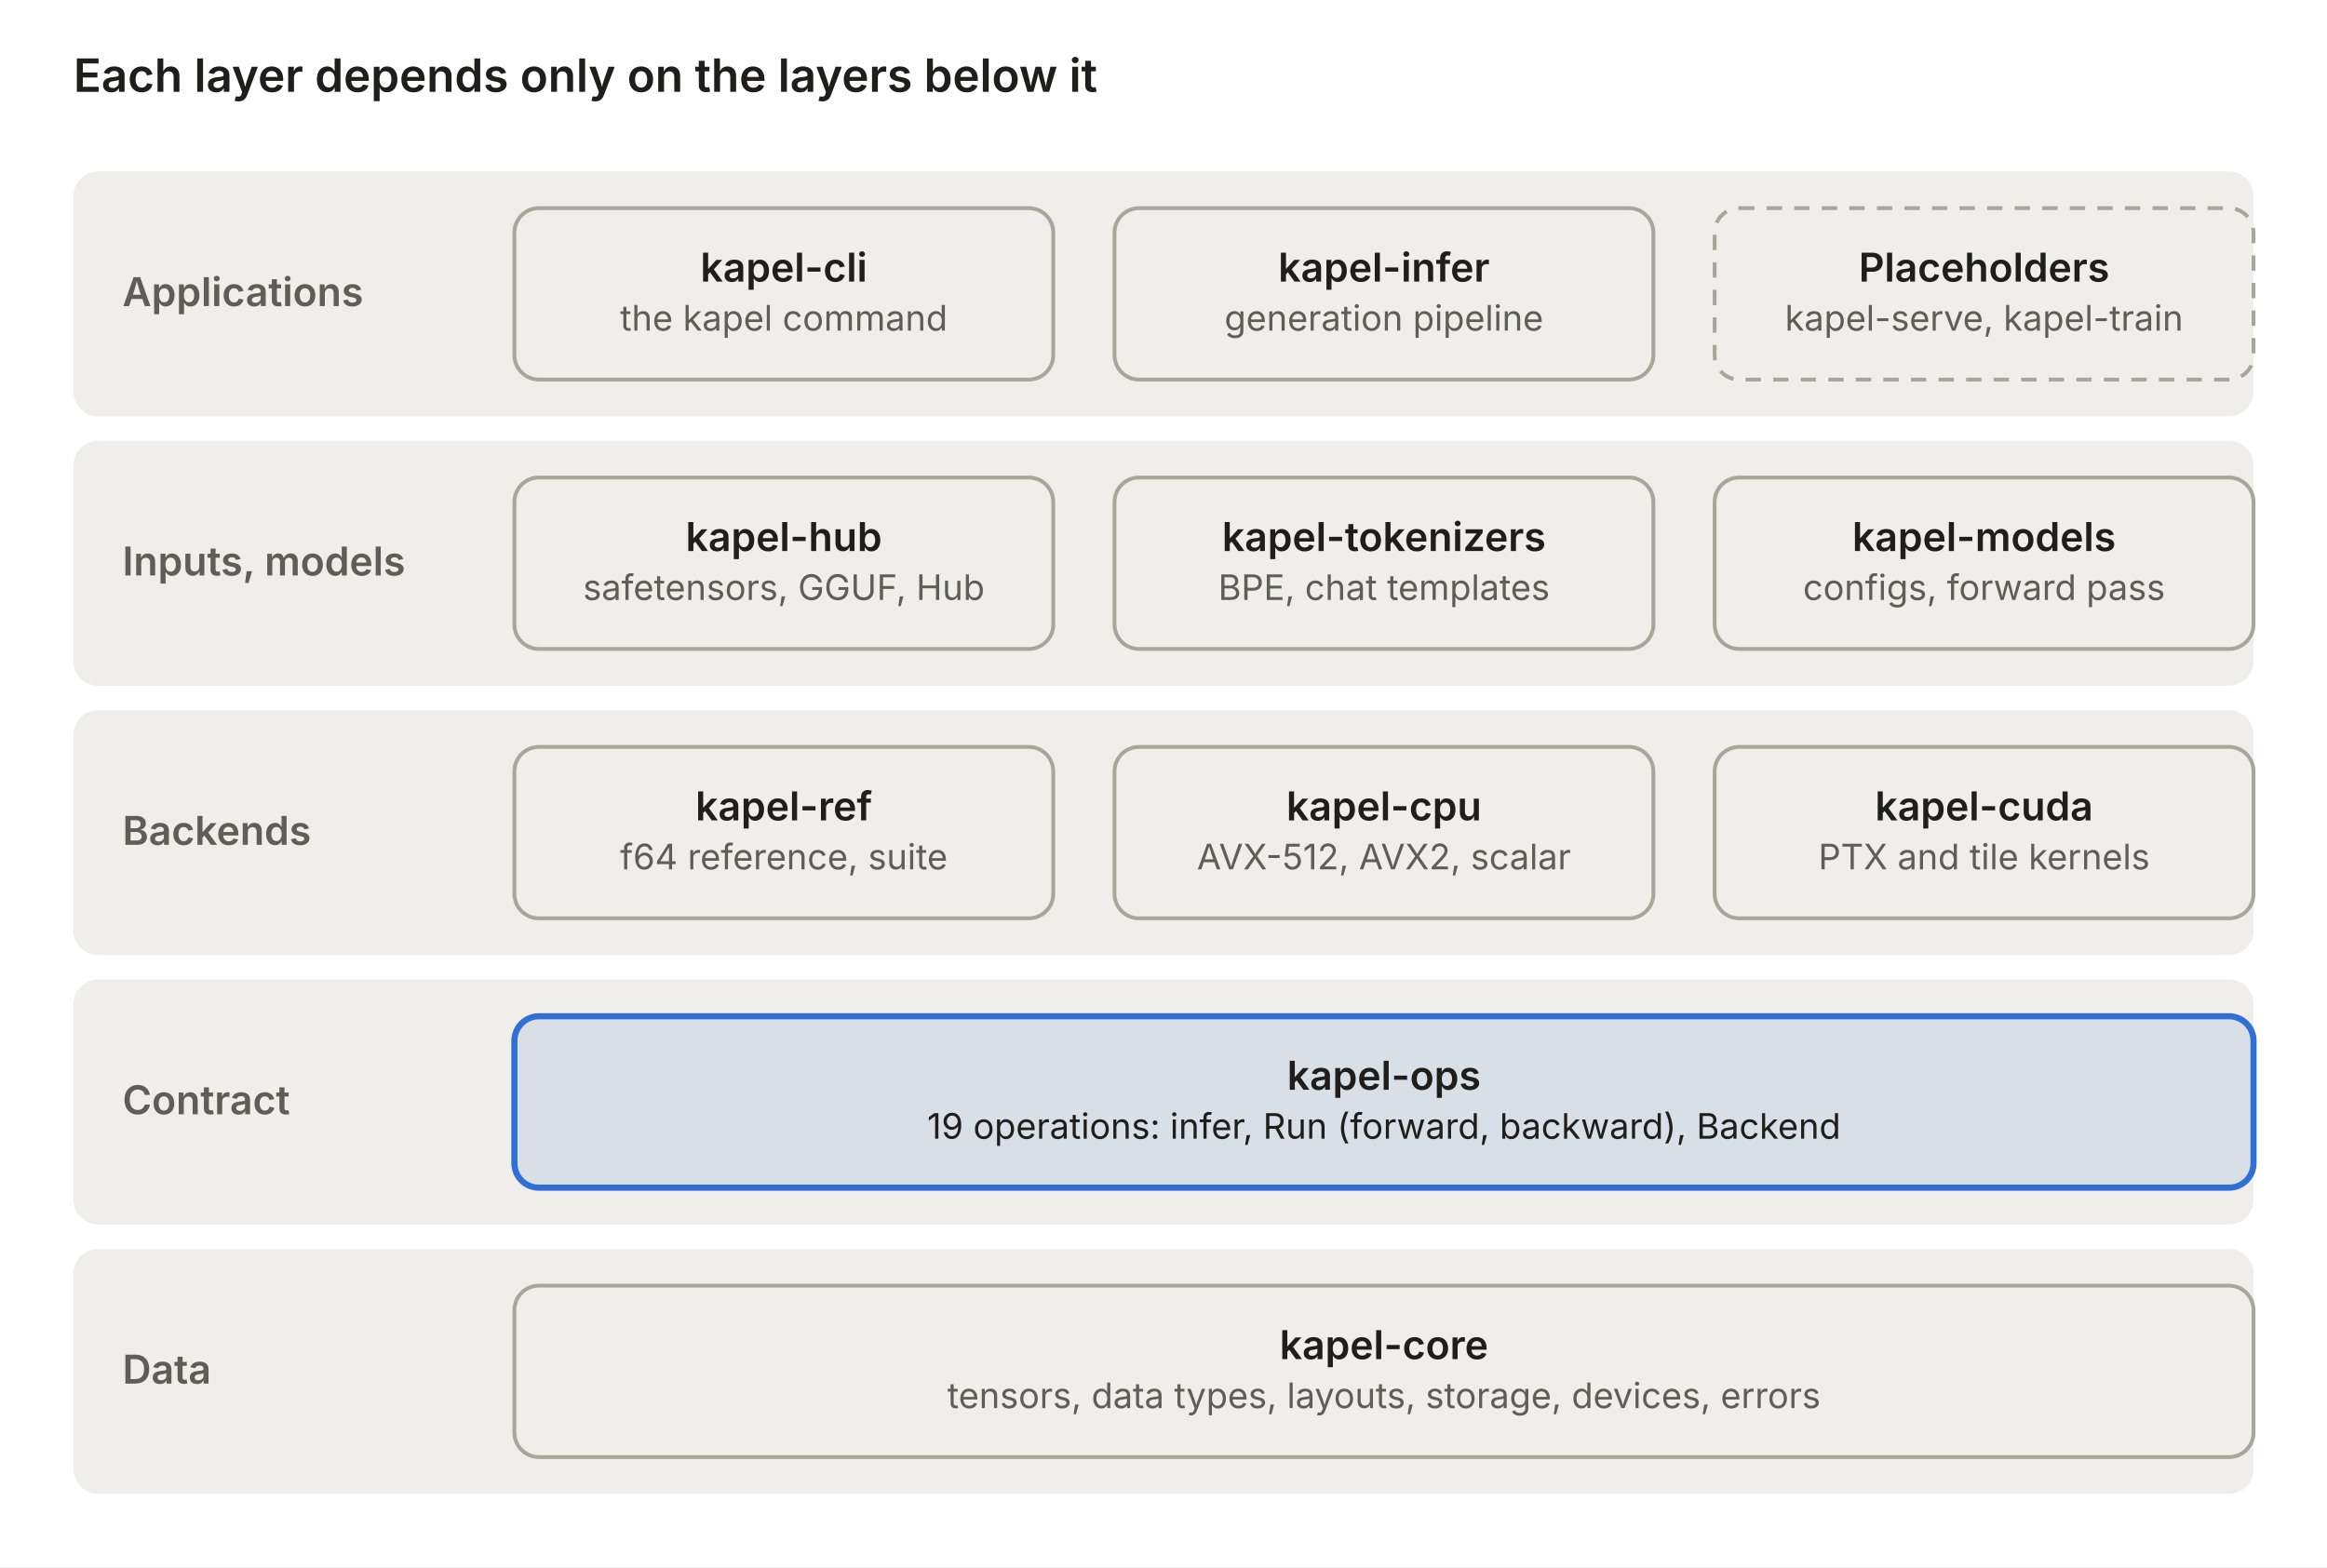
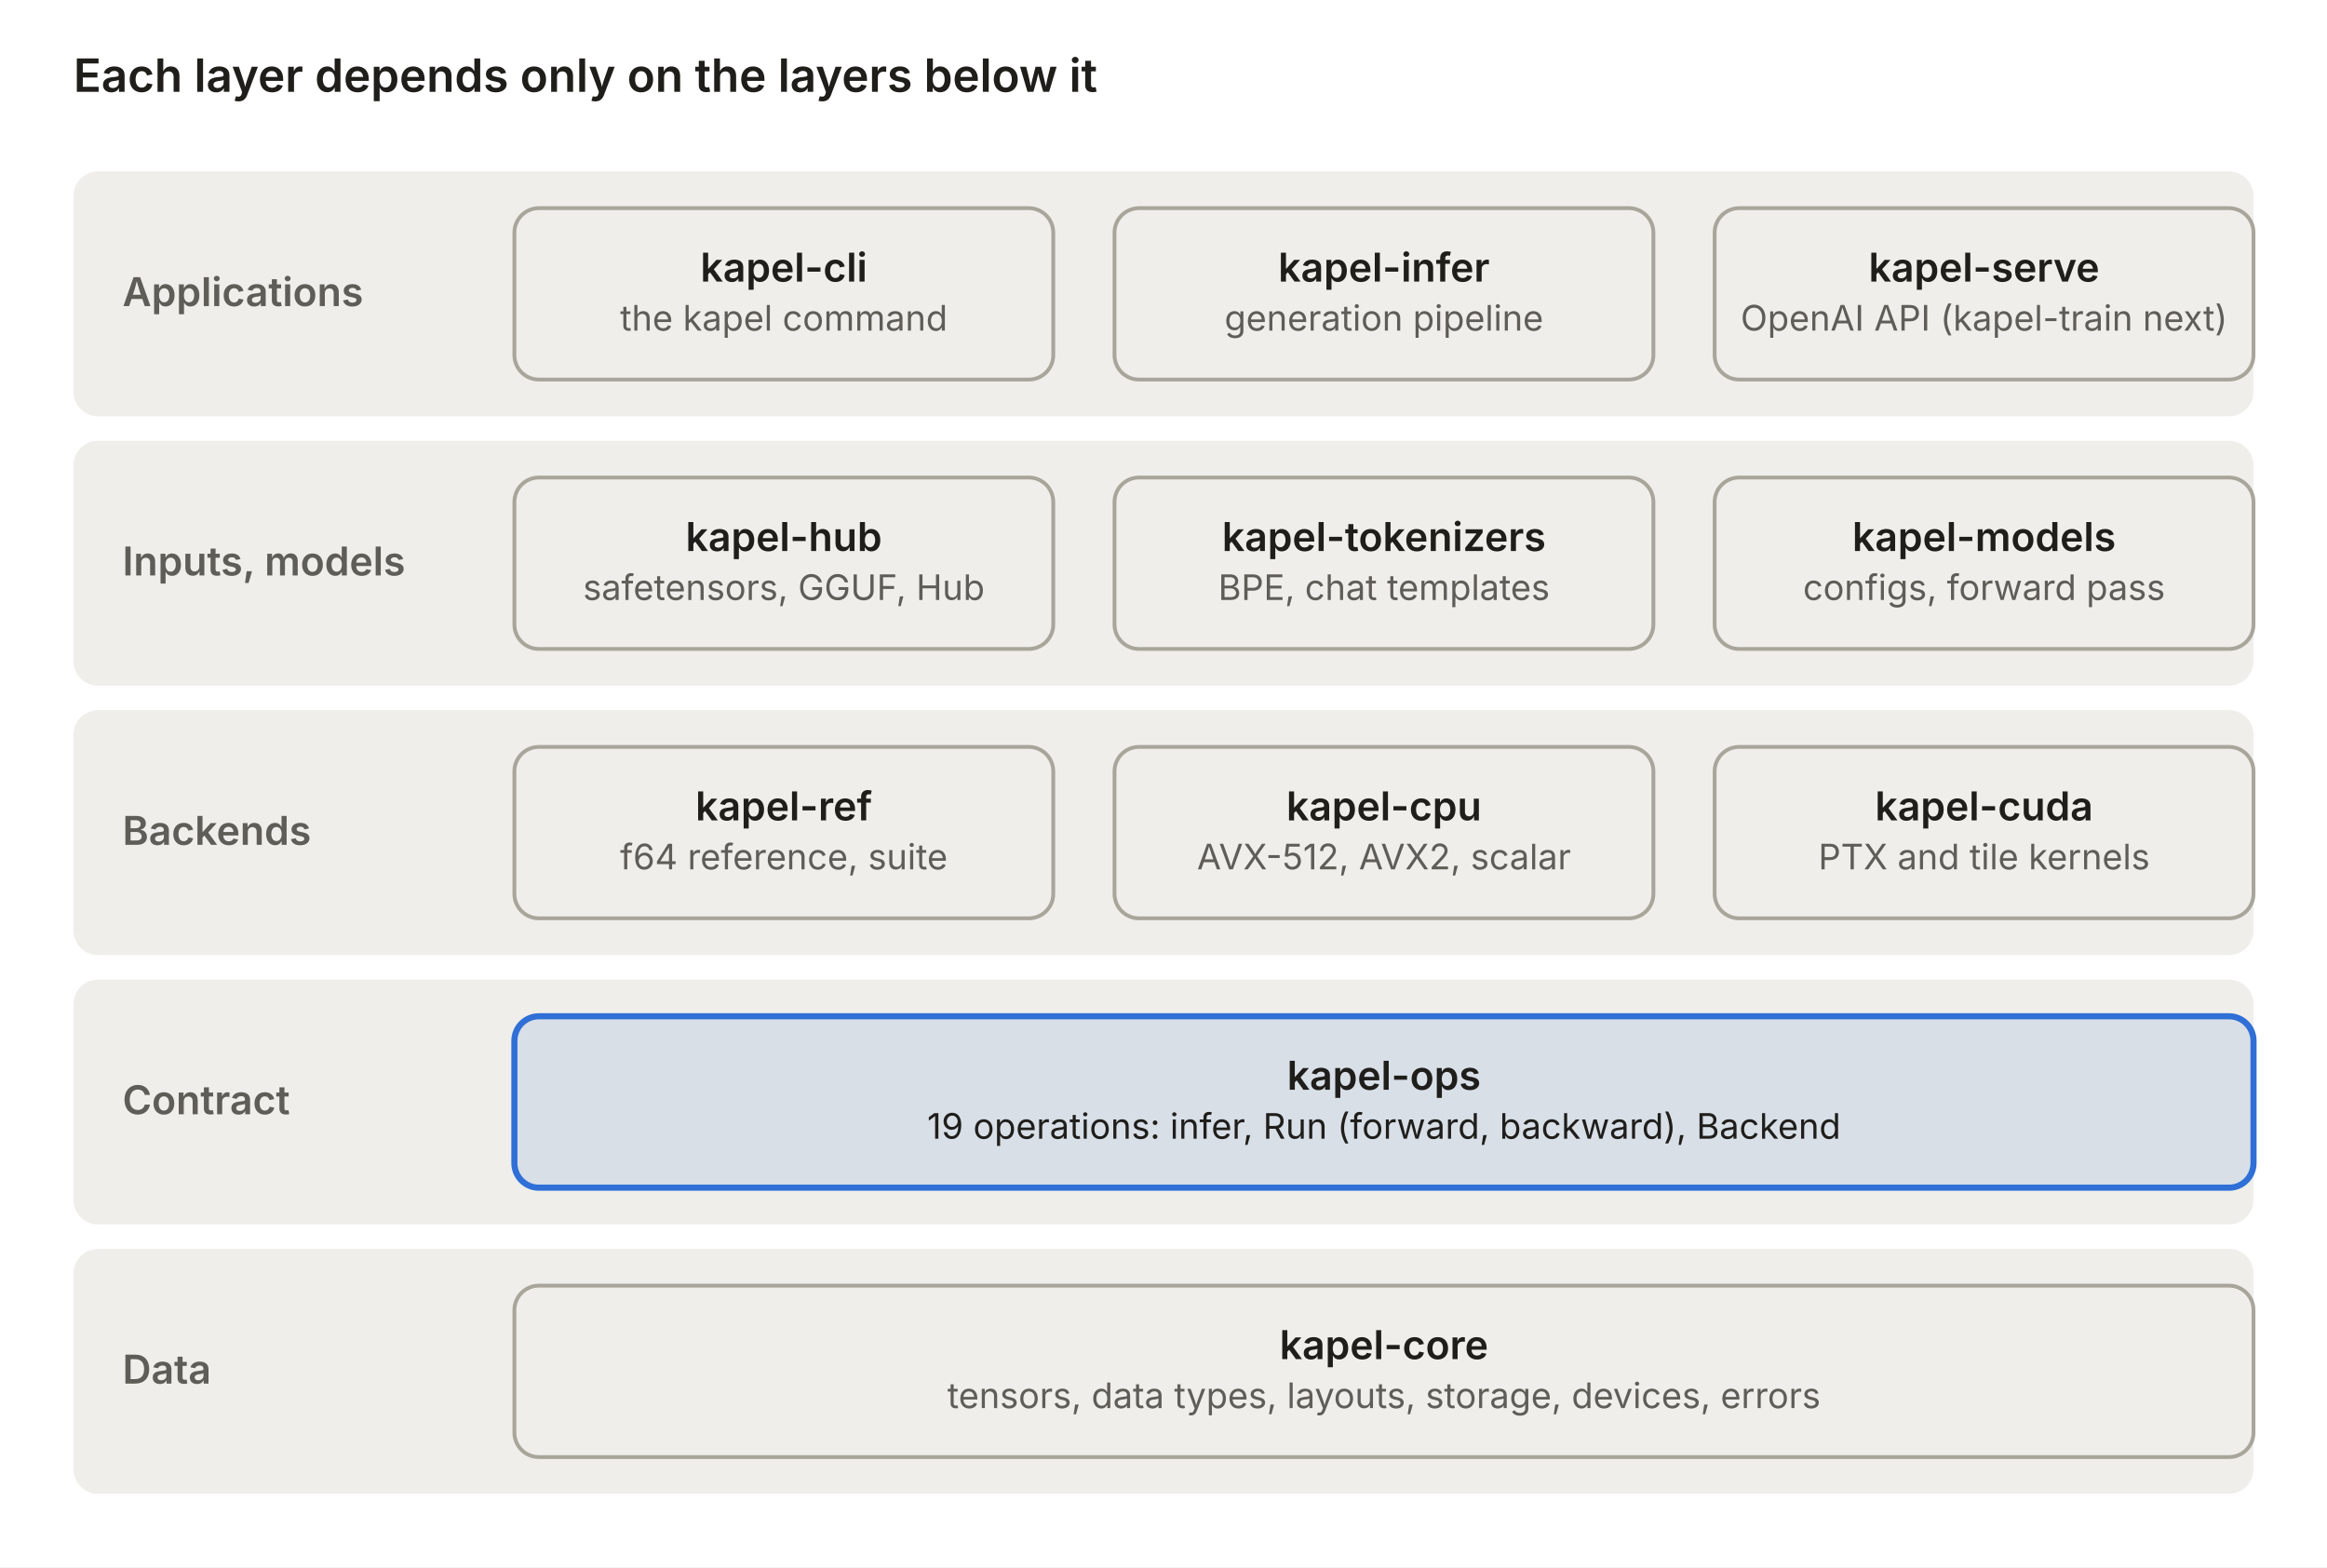
<svg xmlns="http://www.w3.org/2000/svg" viewBox="0 0 760 512" font-family="system-ui, -apple-system, Segoe UI, sans-serif" role="img" aria-label="Each layer of Kapel depends only on the layers below it">
  <rect width="760" height="512" fill="#ffffff" />
  <text x="24" y="30" font-size="15" font-weight="600" fill="#1f1e1b" text-anchor="start">Each layer depends only on the layers below it</text>
  <rect x="24" y="56" width="712" height="80" rx="8" fill="#efeeea" />
  <text x="40" y="100" font-size="13" font-weight="600" fill="#5f5d57" text-anchor="start">Applications</text>
  <rect x="168" y="68" width="176" height="56" rx="8" fill="none" stroke="#a8a59b" stroke-width="1.25" />
  <text x="256" y="92" font-size="13" font-weight="600" fill="#1f1e1b" text-anchor="middle">kapel-cli</text>
  <text x="256" y="108" font-size="11.5" fill="#5f5d57" text-anchor="middle">the kapel command</text>
  <rect x="364" y="68" width="176" height="56" rx="8" fill="none" stroke="#a8a59b" stroke-width="1.25" />
  <text x="452" y="92" font-size="13" font-weight="600" fill="#1f1e1b" text-anchor="middle">kapel-infer</text>
  <text x="452" y="108" font-size="11.5" fill="#5f5d57" text-anchor="middle">generation pipeline</text>
-   <rect x="560" y="68" width="176" height="56" rx="8" fill="none" stroke="#a8a59b" stroke-width="1.25" stroke-dasharray="5 4" />
-   <text x="648" y="92" font-size="13" font-weight="600" fill="#1f1e1b" text-anchor="middle">Placeholders</text>
-   <text x="648" y="108" font-size="11.5" fill="#5f5d57" text-anchor="middle">kapel-serve, kapel-train</text>
+   <rect x="560" y="68" width="176" height="56" rx="8" fill="none" stroke="#a8a59b" stroke-width="1.25" />
+   <text x="648" y="92" font-size="13" font-weight="600" fill="#1f1e1b" text-anchor="middle">kapel-serve</text>
+   <text x="648" y="108" font-size="11.5" fill="#5f5d57" text-anchor="middle">OpenAI API (kapel-train next)</text>
  <rect x="24" y="144" width="712" height="80" rx="8" fill="#efeeea" />
  <text x="40" y="188" font-size="13" font-weight="600" fill="#5f5d57" text-anchor="start">Inputs, models</text>
  <rect x="168" y="156" width="176" height="56" rx="8" fill="none" stroke="#a8a59b" stroke-width="1.25" />
  <text x="256" y="180" font-size="13" font-weight="600" fill="#1f1e1b" text-anchor="middle">kapel-hub</text>
  <text x="256" y="196" font-size="11.5" fill="#5f5d57" text-anchor="middle">safetensors, GGUF, Hub</text>
  <rect x="364" y="156" width="176" height="56" rx="8" fill="none" stroke="#a8a59b" stroke-width="1.25" />
  <text x="452" y="180" font-size="13" font-weight="600" fill="#1f1e1b" text-anchor="middle">kapel-tokenizers</text>
  <text x="452" y="196" font-size="11.5" fill="#5f5d57" text-anchor="middle">BPE, chat templates</text>
  <rect x="560" y="156" width="176" height="56" rx="8" fill="none" stroke="#a8a59b" stroke-width="1.25" />
  <text x="648" y="180" font-size="13" font-weight="600" fill="#1f1e1b" text-anchor="middle">kapel-models</text>
  <text x="648" y="196" font-size="11.5" fill="#5f5d57" text-anchor="middle">configs, forward pass</text>
  <rect x="24" y="232" width="712" height="80" rx="8" fill="#efeeea" />
  <text x="40" y="276" font-size="13" font-weight="600" fill="#5f5d57" text-anchor="start">Backends</text>
  <rect x="168" y="244" width="176" height="56" rx="8" fill="none" stroke="#a8a59b" stroke-width="1.25" />
  <text x="256" y="268" font-size="13" font-weight="600" fill="#1f1e1b" text-anchor="middle">kapel-ref</text>
  <text x="256" y="284" font-size="11.5" fill="#5f5d57" text-anchor="middle">f64 reference, suite</text>
  <rect x="364" y="244" width="176" height="56" rx="8" fill="none" stroke="#a8a59b" stroke-width="1.25" />
  <text x="452" y="268" font-size="13" font-weight="600" fill="#1f1e1b" text-anchor="middle">kapel-cpu</text>
  <text x="452" y="284" font-size="11.5" fill="#5f5d57" text-anchor="middle">AVX-512, AVX2, scalar</text>
  <rect x="560" y="244" width="176" height="56" rx="8" fill="none" stroke="#a8a59b" stroke-width="1.25" />
  <text x="648" y="268" font-size="13" font-weight="600" fill="#1f1e1b" text-anchor="middle">kapel-cuda</text>
  <text x="648" y="284" font-size="11.5" fill="#5f5d57" text-anchor="middle">PTX and tile kernels</text>
  <rect x="24" y="320" width="712" height="80" rx="8" fill="#efeeea" />
  <text x="40" y="364" font-size="13" font-weight="600" fill="#5f5d57" text-anchor="start">Contract</text>
  <rect x="168" y="332" width="568" height="56" rx="8" fill="#2f6fd6" fill-opacity="0.12" stroke="#2f6fd6" stroke-width="2" />
  <text x="452" y="356" font-size="13" font-weight="600" fill="#1f1e1b" text-anchor="middle">kapel-ops</text>
  <text x="452" y="372" font-size="11.5" fill="#1f1e1b" text-anchor="middle">19 operations: infer, Run (forward, backward), Backend</text>
  <rect x="24" y="408" width="712" height="80" rx="8" fill="#efeeea" />
  <text x="40" y="452" font-size="13" font-weight="600" fill="#5f5d57" text-anchor="start">Data</text>
  <rect x="168" y="420" width="568" height="56" rx="8" fill="none" stroke="#a8a59b" stroke-width="1.25" />
  <text x="452" y="444" font-size="13" font-weight="600" fill="#1f1e1b" text-anchor="middle">kapel-core</text>
  <text x="452" y="460" font-size="11.5" fill="#5f5d57" text-anchor="middle">tensors, data types, layouts, storage, devices, errors</text>
</svg>
